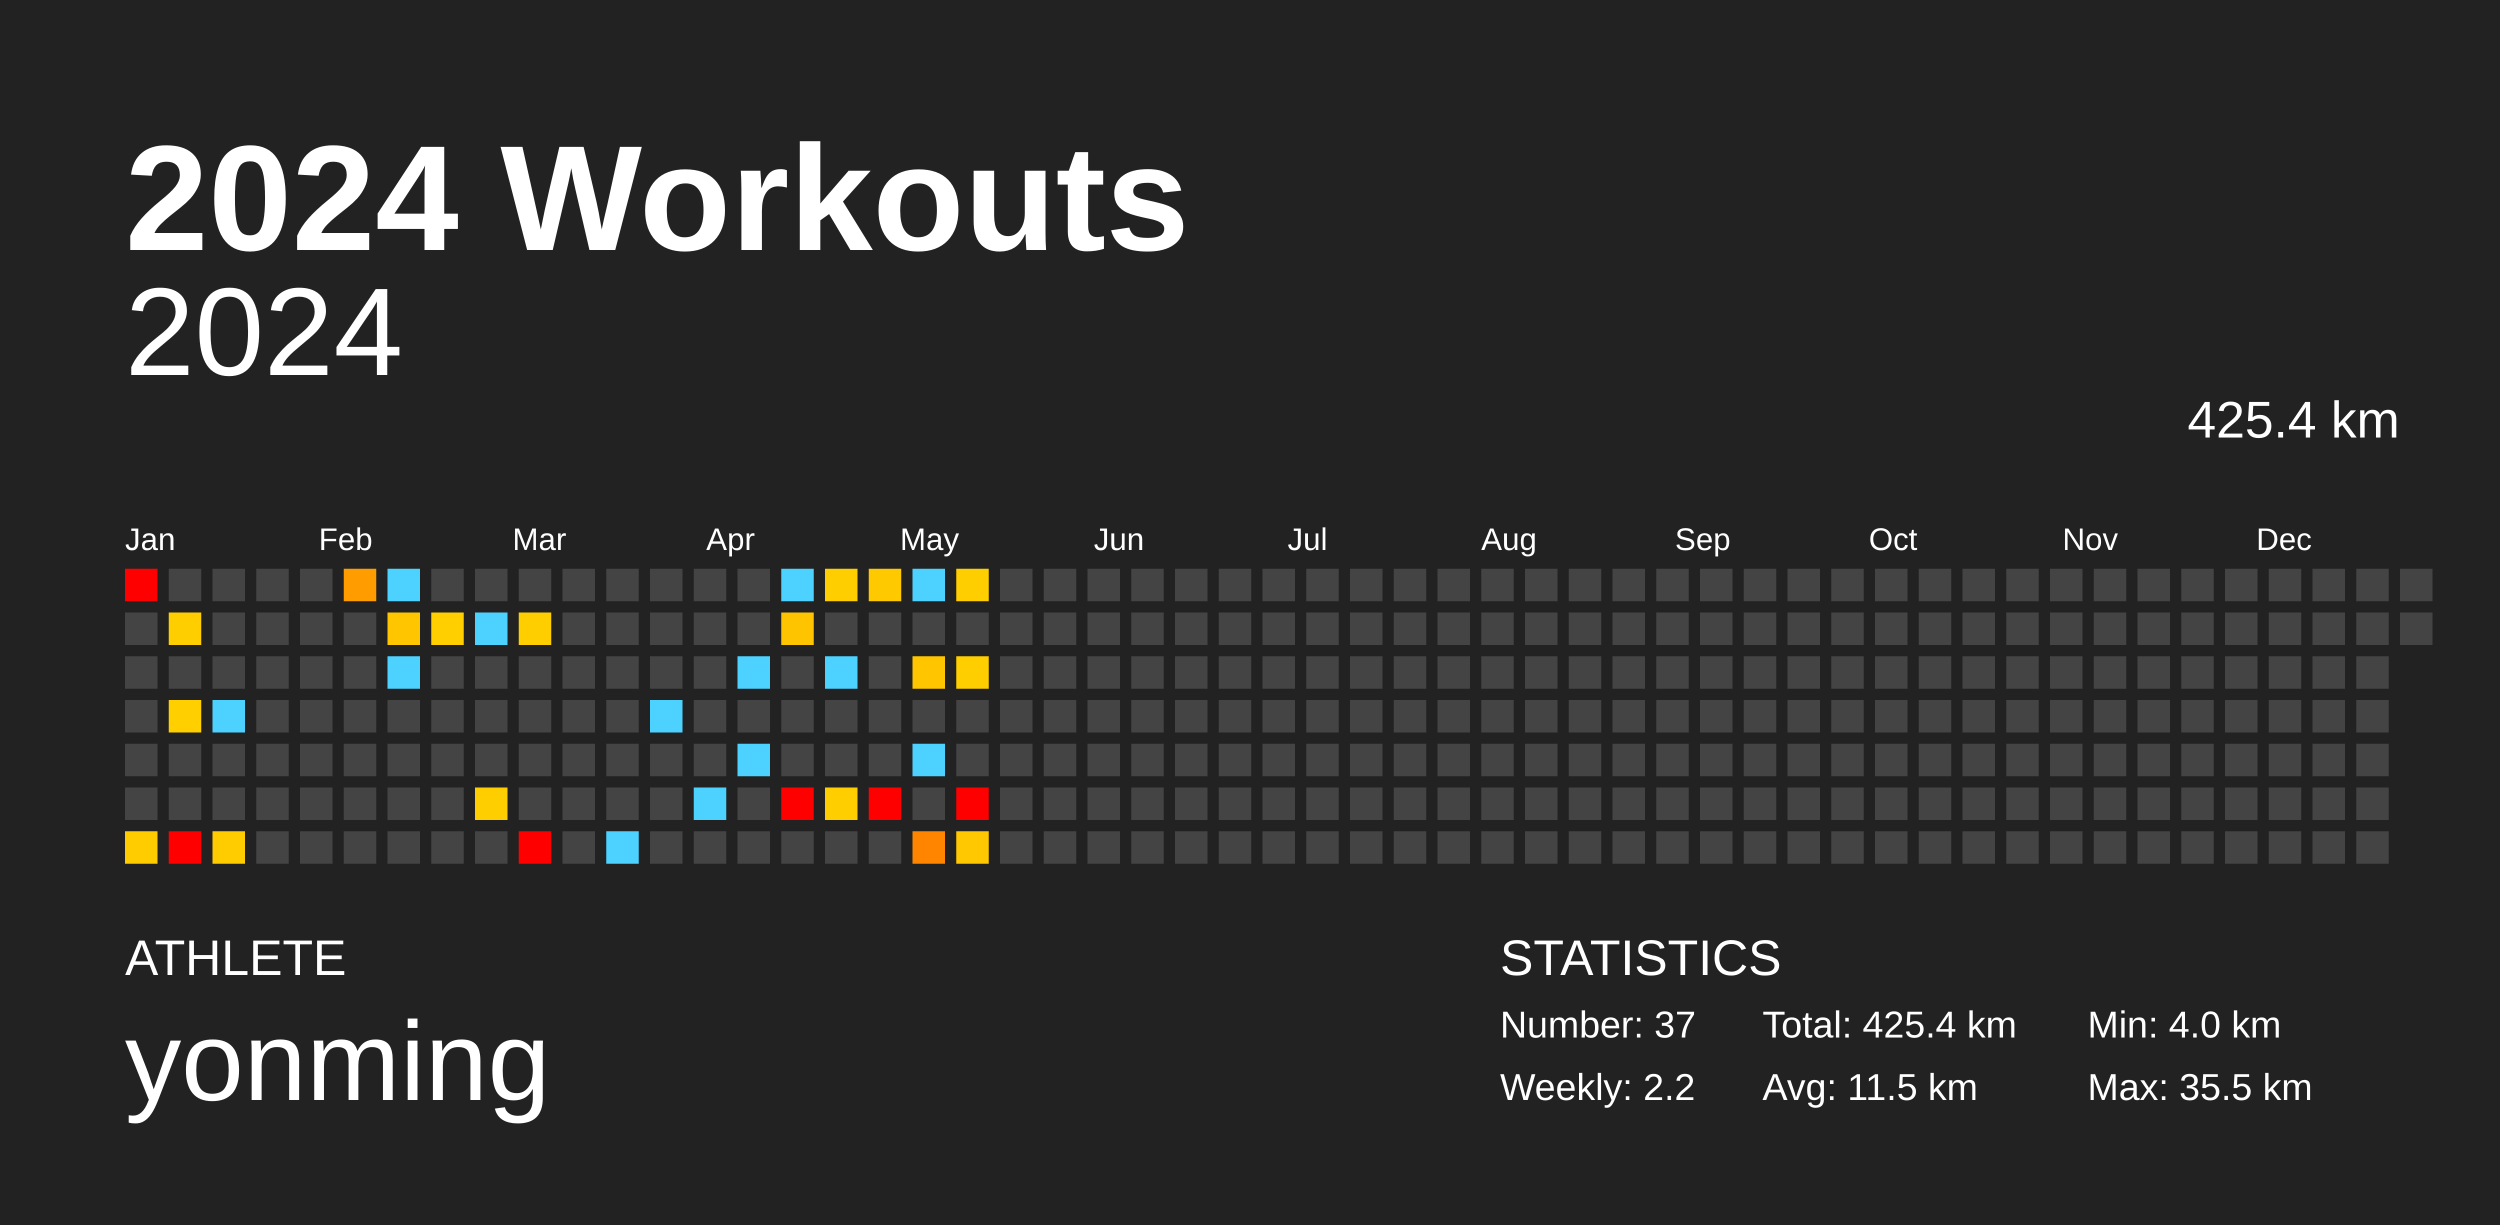
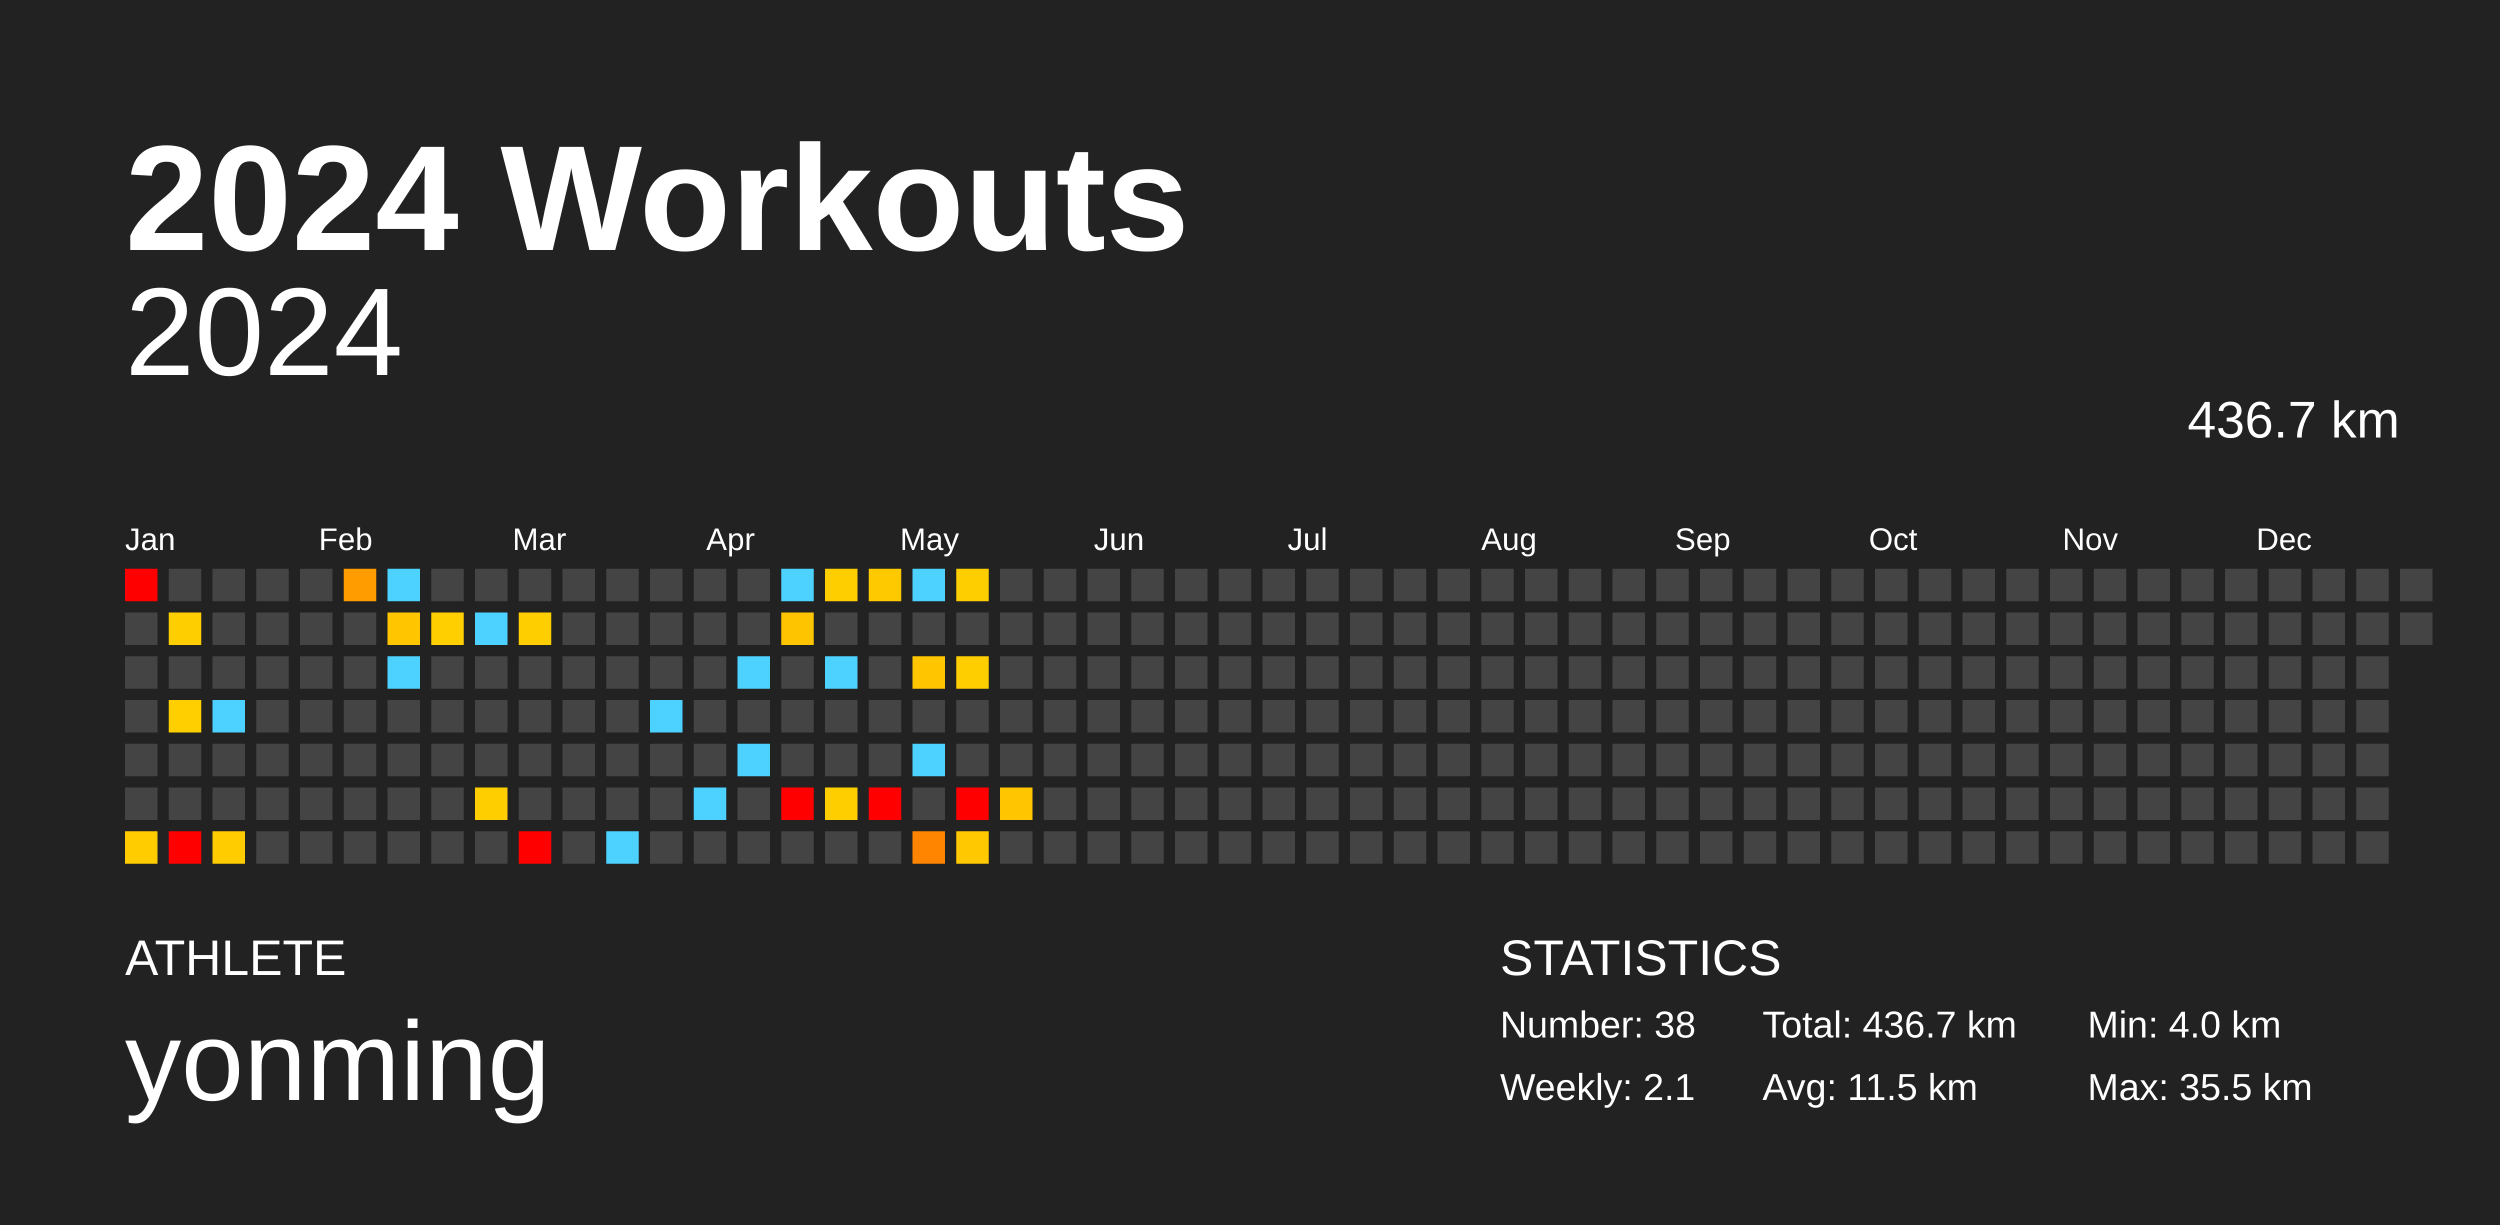
<svg xmlns="http://www.w3.org/2000/svg" baseProfile="full" height="98mm" version="1.1" viewBox="0,0,200,98" width="200mm">
  <defs />
  <rect fill="#222222" height="98" width="200" x="0" y="0" />
  <text fill="#FFFFFF" style="font-size:12px; font-family:Arial; font-weight:bold;" x="10" y="20">2024 Workouts</text>
  <text fill="#FFFFFF" style="font-size:4px; font-family:Arial" x="10" y="78">ATHLETE</text>
  <text fill="#FFFFFF" style="font-size:9px; font-family:Arial" x="10" y="88">yonming</text>
  <text fill="#FFFFFF" style="font-size:4px; font-family:Arial" x="120" y="78">STATISTICS</text>
-   <text fill="#FFFFFF" style="font-size:3px; font-family:Arial" x="120" y="83">Number: 37</text>
-   <text fill="#FFFFFF" style="font-size:3px; font-family:Arial" x="120" y="88">Weekly: 2.2</text>
-   <text fill="#FFFFFF" style="font-size:3px; font-family:Arial" x="141" y="83">Total: 425.4 km</text>
+   <text fill="#FFFFFF" style="font-size:3px; font-family:Arial" x="120" y="83">Number: 38</text>
+   <text fill="#FFFFFF" style="font-size:3px; font-family:Arial" x="120" y="88">Weekly: 2.1</text>
+   <text fill="#FFFFFF" style="font-size:3px; font-family:Arial" x="141" y="83">Total: 436.7 km</text>
  <text fill="#FFFFFF" style="font-size:3px; font-family:Arial" x="141" y="88">Avg: 11.5 km</text>
  <text fill="#FFFFFF" style="font-size:3px; font-family:Arial" x="167" y="83">Min: 4.0 km</text>
  <text fill="#FFFFFF" style="font-size:3px; font-family:Arial" x="167" y="88">Max: 35.5 km</text>
  <text alignment-baseline="hanging" fill="#FFFFFF" style="font-size:10.0px; font-family:Arial;" x="10" y="30">2024</text>
-   <text alignment-baseline="hanging" fill="#FFFFFF" style="font-size:4.125px; font-family:Arial;" x="175" y="35">425.4 km</text>
+   <text alignment-baseline="hanging" fill="#FFFFFF" style="font-size:4.125px; font-family:Arial;" x="175" y="35">436.7 km</text>
  <text fill="#FFFFFF" style="font-size:2.5px; font-family:Arial" x="10.0" y="44">Jan</text>
  <text fill="#FFFFFF" style="font-size:2.5px; font-family:Arial" x="25.5" y="44">Feb</text>
  <text fill="#FFFFFF" style="font-size:2.5px; font-family:Arial" x="41.0" y="44">Mar</text>
  <text fill="#FFFFFF" style="font-size:2.5px; font-family:Arial" x="56.5" y="44">Apr</text>
  <text fill="#FFFFFF" style="font-size:2.5px; font-family:Arial" x="72.0" y="44">May</text>
  <text fill="#FFFFFF" style="font-size:2.5px; font-family:Arial" x="87.5" y="44">Jun</text>
  <text fill="#FFFFFF" style="font-size:2.5px; font-family:Arial" x="103.0" y="44">Jul</text>
  <text fill="#FFFFFF" style="font-size:2.5px; font-family:Arial" x="118.5" y="44">Aug</text>
  <text fill="#FFFFFF" style="font-size:2.5px; font-family:Arial" x="134.0" y="44">Sep</text>
  <text fill="#FFFFFF" style="font-size:2.5px; font-family:Arial" x="149.5" y="44">Oct</text>
  <text fill="#FFFFFF" style="font-size:2.5px; font-family:Arial" x="165.0" y="44">Nov</text>
  <text fill="#FFFFFF" style="font-size:2.5px; font-family:Arial" x="180.5" y="44">Dec</text>
  <rect fill="red" height="2.6" width="2.6" x="10.0" y="45.5" />
  <rect fill="#444444" height="2.6" width="2.6" x="10.0" y="49.0" />
  <rect fill="#444444" height="2.6" width="2.6" x="10.0" y="52.5" />
  <rect fill="#444444" height="2.6" width="2.6" x="10.0" y="56.0" />
  <rect fill="#444444" height="2.6" width="2.6" x="10.0" y="59.5" />
  <rect fill="#444444" height="2.6" width="2.6" x="10.0" y="63.0" />
  <rect fill="#ffcc00" height="2.6" width="2.6" x="10.0" y="66.5" />
  <rect fill="#444444" height="2.6" width="2.6" x="13.5" y="45.5" />
  <rect fill="#ffce00" height="2.6" width="2.6" x="13.5" y="49.0" />
  <rect fill="#444444" height="2.6" width="2.6" x="13.5" y="52.5" />
  <rect fill="#ffcf00" height="2.6" width="2.6" x="13.5" y="56.0" />
  <rect fill="#444444" height="2.6" width="2.6" x="13.5" y="59.5" />
  <rect fill="#444444" height="2.6" width="2.6" x="13.5" y="63.0" />
  <rect fill="red" height="2.6" width="2.6" x="13.5" y="66.5" />
  <rect fill="#444444" height="2.6" width="2.6" x="17.0" y="45.5" />
  <rect fill="#444444" height="2.6" width="2.6" x="17.0" y="49.0" />
  <rect fill="#444444" height="2.6" width="2.6" x="17.0" y="52.5" />
  <rect fill="#4dd2ff" height="2.6" width="2.6" x="17.0" y="56.0" />
  <rect fill="#444444" height="2.6" width="2.6" x="17.0" y="59.5" />
  <rect fill="#444444" height="2.6" width="2.6" x="17.0" y="63.0" />
  <rect fill="#ffcc00" height="2.6" width="2.6" x="17.0" y="66.5" />
  <rect fill="#444444" height="2.6" width="2.6" x="20.5" y="45.5" />
  <rect fill="#444444" height="2.6" width="2.6" x="20.5" y="49.0" />
  <rect fill="#444444" height="2.6" width="2.6" x="20.5" y="52.5" />
  <rect fill="#444444" height="2.6" width="2.6" x="20.5" y="56.0" />
  <rect fill="#444444" height="2.6" width="2.6" x="20.5" y="59.5" />
  <rect fill="#444444" height="2.6" width="2.6" x="20.5" y="63.0" />
  <rect fill="#444444" height="2.6" width="2.6" x="20.5" y="66.5" />
  <rect fill="#444444" height="2.6" width="2.6" x="24.0" y="45.5" />
  <rect fill="#444444" height="2.6" width="2.6" x="24.0" y="49.0" />
  <rect fill="#444444" height="2.6" width="2.6" x="24.0" y="52.5" />
  <rect fill="#444444" height="2.6" width="2.6" x="24.0" y="56.0" />
  <rect fill="#444444" height="2.6" width="2.6" x="24.0" y="59.5" />
  <rect fill="#444444" height="2.6" width="2.6" x="24.0" y="63.0" />
  <rect fill="#444444" height="2.6" width="2.6" x="24.0" y="66.5" />
  <rect fill="#ff9d00" height="2.6" width="2.6" x="27.5" y="45.5" />
  <rect fill="#444444" height="2.6" width="2.6" x="27.5" y="49.0" />
  <rect fill="#444444" height="2.6" width="2.6" x="27.5" y="52.5" />
  <rect fill="#444444" height="2.6" width="2.6" x="27.5" y="56.0" />
  <rect fill="#444444" height="2.6" width="2.6" x="27.5" y="59.5" />
  <rect fill="#444444" height="2.6" width="2.6" x="27.5" y="63.0" />
  <rect fill="#444444" height="2.6" width="2.6" x="27.5" y="66.5" />
  <rect fill="#4dd2ff" height="2.6" width="2.6" x="31.0" y="45.5" />
  <rect fill="#ffc600" height="2.6" width="2.6" x="31.0" y="49.0" />
  <rect fill="#4dd2ff" height="2.6" width="2.6" x="31.0" y="52.5" />
  <rect fill="#444444" height="2.6" width="2.6" x="31.0" y="56.0" />
  <rect fill="#444444" height="2.6" width="2.6" x="31.0" y="59.5" />
  <rect fill="#444444" height="2.6" width="2.6" x="31.0" y="63.0" />
  <rect fill="#444444" height="2.6" width="2.6" x="31.0" y="66.5" />
  <rect fill="#444444" height="2.6" width="2.6" x="34.5" y="45.5" />
  <rect fill="#ffcf00" height="2.6" width="2.6" x="34.5" y="49.0" />
  <rect fill="#444444" height="2.6" width="2.6" x="34.5" y="52.5" />
  <rect fill="#444444" height="2.6" width="2.6" x="34.5" y="56.0" />
  <rect fill="#444444" height="2.6" width="2.6" x="34.5" y="59.5" />
  <rect fill="#444444" height="2.6" width="2.6" x="34.5" y="63.0" />
  <rect fill="#444444" height="2.6" width="2.6" x="34.5" y="66.5" />
  <rect fill="#444444" height="2.6" width="2.6" x="38.0" y="45.5" />
  <rect fill="#4dd2ff" height="2.6" width="2.6" x="38.0" y="49.0" />
  <rect fill="#444444" height="2.6" width="2.6" x="38.0" y="52.5" />
  <rect fill="#444444" height="2.6" width="2.6" x="38.0" y="56.0" />
  <rect fill="#444444" height="2.6" width="2.6" x="38.0" y="59.5" />
  <rect fill="#ffce00" height="2.6" width="2.6" x="38.0" y="63.0" />
  <rect fill="#444444" height="2.6" width="2.6" x="38.0" y="66.5" />
  <rect fill="#444444" height="2.6" width="2.6" x="41.5" y="45.5" />
  <rect fill="#ffce00" height="2.6" width="2.6" x="41.5" y="49.0" />
  <rect fill="#444444" height="2.6" width="2.6" x="41.5" y="52.5" />
  <rect fill="#444444" height="2.6" width="2.6" x="41.5" y="56.0" />
  <rect fill="#444444" height="2.6" width="2.6" x="41.5" y="59.5" />
  <rect fill="#444444" height="2.6" width="2.6" x="41.5" y="63.0" />
  <rect fill="red" height="2.6" width="2.6" x="41.5" y="66.5" />
  <rect fill="#444444" height="2.6" width="2.6" x="45.0" y="45.5" />
  <rect fill="#444444" height="2.6" width="2.6" x="45.0" y="49.0" />
  <rect fill="#444444" height="2.6" width="2.6" x="45.0" y="52.5" />
  <rect fill="#444444" height="2.6" width="2.6" x="45.0" y="56.0" />
  <rect fill="#444444" height="2.6" width="2.6" x="45.0" y="59.5" />
  <rect fill="#444444" height="2.6" width="2.6" x="45.0" y="63.0" />
  <rect fill="#444444" height="2.6" width="2.6" x="45.0" y="66.5" />
  <rect fill="#444444" height="2.6" width="2.6" x="48.5" y="45.5" />
  <rect fill="#444444" height="2.6" width="2.6" x="48.5" y="49.0" />
  <rect fill="#444444" height="2.6" width="2.6" x="48.5" y="52.5" />
  <rect fill="#444444" height="2.6" width="2.6" x="48.5" y="56.0" />
  <rect fill="#444444" height="2.6" width="2.6" x="48.5" y="59.5" />
  <rect fill="#444444" height="2.6" width="2.6" x="48.5" y="63.0" />
  <rect fill="#4dd2ff" height="2.6" width="2.6" x="48.5" y="66.5" />
  <rect fill="#444444" height="2.6" width="2.6" x="52.0" y="45.5" />
  <rect fill="#444444" height="2.6" width="2.6" x="52.0" y="49.0" />
  <rect fill="#444444" height="2.6" width="2.6" x="52.0" y="52.5" />
  <rect fill="#4dd2ff" height="2.6" width="2.6" x="52.0" y="56.0" />
  <rect fill="#444444" height="2.6" width="2.6" x="52.0" y="59.5" />
  <rect fill="#444444" height="2.6" width="2.6" x="52.0" y="63.0" />
  <rect fill="#444444" height="2.6" width="2.6" x="52.0" y="66.5" />
  <rect fill="#444444" height="2.6" width="2.6" x="55.5" y="45.5" />
  <rect fill="#444444" height="2.6" width="2.6" x="55.5" y="49.0" />
  <rect fill="#444444" height="2.6" width="2.6" x="55.5" y="52.5" />
  <rect fill="#444444" height="2.6" width="2.6" x="55.5" y="56.0" />
  <rect fill="#444444" height="2.6" width="2.6" x="55.5" y="59.5" />
  <rect fill="#4dd2ff" height="2.6" width="2.6" x="55.5" y="63.0" />
  <rect fill="#444444" height="2.6" width="2.6" x="55.5" y="66.5" />
  <rect fill="#444444" height="2.6" width="2.6" x="59.0" y="45.5" />
  <rect fill="#444444" height="2.6" width="2.6" x="59.0" y="49.0" />
  <rect fill="#4dd2ff" height="2.6" width="2.6" x="59.0" y="52.5" />
  <rect fill="#444444" height="2.6" width="2.6" x="59.0" y="56.0" />
  <rect fill="#4dd2ff" height="2.6" width="2.6" x="59.0" y="59.5" />
  <rect fill="#444444" height="2.6" width="2.6" x="59.0" y="63.0" />
  <rect fill="#444444" height="2.6" width="2.6" x="59.0" y="66.5" />
  <rect fill="#4dd2ff" height="2.6" width="2.6" x="62.5" y="45.5" />
  <rect fill="#ffc400" height="2.6" width="2.6" x="62.5" y="49.0" />
  <rect fill="#444444" height="2.6" width="2.6" x="62.5" y="52.5" />
  <rect fill="#444444" height="2.6" width="2.6" x="62.5" y="56.0" />
  <rect fill="#444444" height="2.6" width="2.6" x="62.5" y="59.5" />
  <rect fill="red" height="2.6" width="2.6" x="62.5" y="63.0" />
  <rect fill="#444444" height="2.6" width="2.6" x="62.5" y="66.5" />
  <rect fill="#ffce00" height="2.6" width="2.6" x="66.0" y="45.5" />
  <rect fill="#444444" height="2.6" width="2.6" x="66.0" y="49.0" />
  <rect fill="#4dd2ff" height="2.6" width="2.6" x="66.0" y="52.5" />
  <rect fill="#444444" height="2.6" width="2.6" x="66.0" y="56.0" />
  <rect fill="#444444" height="2.6" width="2.6" x="66.0" y="59.5" />
  <rect fill="#ffce00" height="2.6" width="2.6" x="66.0" y="63.0" />
  <rect fill="#444444" height="2.6" width="2.6" x="66.0" y="66.5" />
  <rect fill="#ffc900" height="2.6" width="2.6" x="69.5" y="45.5" />
  <rect fill="#444444" height="2.6" width="2.6" x="69.5" y="49.0" />
  <rect fill="#444444" height="2.6" width="2.6" x="69.5" y="52.5" />
  <rect fill="#444444" height="2.6" width="2.6" x="69.5" y="56.0" />
  <rect fill="#444444" height="2.6" width="2.6" x="69.5" y="59.5" />
  <rect fill="red" height="2.6" width="2.6" x="69.5" y="63.0" />
  <rect fill="#444444" height="2.6" width="2.6" x="69.5" y="66.5" />
  <rect fill="#4dd2ff" height="2.6" width="2.6" x="73.0" y="45.5" />
  <rect fill="#444444" height="2.6" width="2.6" x="73.0" y="49.0" />
  <rect fill="#ffc600" height="2.6" width="2.6" x="73.0" y="52.5" />
  <rect fill="#444444" height="2.6" width="2.6" x="73.0" y="56.0" />
  <rect fill="#4dd2ff" height="2.6" width="2.6" x="73.0" y="59.5" />
  <rect fill="#444444" height="2.6" width="2.6" x="73.0" y="63.0" />
  <rect fill="#ff8500" height="2.6" width="2.6" x="73.0" y="66.5" />
  <rect fill="#ffce00" height="2.6" width="2.6" x="76.5" y="45.5" />
  <rect fill="#444444" height="2.6" width="2.6" x="76.5" y="49.0" />
  <rect fill="#ffce00" height="2.6" width="2.6" x="76.5" y="52.5" />
  <rect fill="#444444" height="2.6" width="2.6" x="76.5" y="56.0" />
  <rect fill="#444444" height="2.6" width="2.6" x="76.5" y="59.5" />
  <rect fill="red" height="2.6" width="2.6" x="76.5" y="63.0" />
  <rect fill="#ffc800" height="2.6" width="2.6" x="76.5" y="66.5" />
  <rect fill="#444444" height="2.6" width="2.6" x="80.0" y="45.5" />
  <rect fill="#444444" height="2.6" width="2.6" x="80.0" y="49.0" />
  <rect fill="#444444" height="2.6" width="2.6" x="80.0" y="52.5" />
  <rect fill="#444444" height="2.6" width="2.6" x="80.0" y="56.0" />
  <rect fill="#444444" height="2.6" width="2.6" x="80.0" y="59.5" />
-   <rect fill="#444444" height="2.6" width="2.6" x="80.0" y="63.0" />
+   <rect fill="#ffc500" height="2.6" width="2.6" x="80.0" y="63.0" />
  <rect fill="#444444" height="2.6" width="2.6" x="80.0" y="66.5" />
  <rect fill="#444444" height="2.6" width="2.6" x="83.5" y="45.5" />
  <rect fill="#444444" height="2.6" width="2.6" x="83.5" y="49.0" />
  <rect fill="#444444" height="2.6" width="2.6" x="83.5" y="52.5" />
  <rect fill="#444444" height="2.6" width="2.6" x="83.5" y="56.0" />
  <rect fill="#444444" height="2.6" width="2.6" x="83.5" y="59.5" />
  <rect fill="#444444" height="2.6" width="2.6" x="83.5" y="63.0" />
  <rect fill="#444444" height="2.6" width="2.6" x="83.5" y="66.5" />
  <rect fill="#444444" height="2.6" width="2.6" x="87.0" y="45.5" />
  <rect fill="#444444" height="2.6" width="2.6" x="87.0" y="49.0" />
  <rect fill="#444444" height="2.6" width="2.6" x="87.0" y="52.5" />
  <rect fill="#444444" height="2.6" width="2.6" x="87.0" y="56.0" />
  <rect fill="#444444" height="2.6" width="2.6" x="87.0" y="59.5" />
  <rect fill="#444444" height="2.6" width="2.6" x="87.0" y="63.0" />
  <rect fill="#444444" height="2.6" width="2.6" x="87.0" y="66.5" />
  <rect fill="#444444" height="2.6" width="2.6" x="90.5" y="45.5" />
  <rect fill="#444444" height="2.6" width="2.6" x="90.5" y="49.0" />
  <rect fill="#444444" height="2.6" width="2.6" x="90.5" y="52.5" />
  <rect fill="#444444" height="2.6" width="2.6" x="90.5" y="56.0" />
  <rect fill="#444444" height="2.6" width="2.6" x="90.5" y="59.5" />
  <rect fill="#444444" height="2.6" width="2.6" x="90.5" y="63.0" />
  <rect fill="#444444" height="2.6" width="2.6" x="90.5" y="66.5" />
  <rect fill="#444444" height="2.6" width="2.6" x="94.0" y="45.5" />
  <rect fill="#444444" height="2.6" width="2.6" x="94.0" y="49.0" />
  <rect fill="#444444" height="2.6" width="2.6" x="94.0" y="52.5" />
  <rect fill="#444444" height="2.6" width="2.6" x="94.0" y="56.0" />
  <rect fill="#444444" height="2.6" width="2.6" x="94.0" y="59.5" />
  <rect fill="#444444" height="2.6" width="2.6" x="94.0" y="63.0" />
  <rect fill="#444444" height="2.6" width="2.6" x="94.0" y="66.5" />
  <rect fill="#444444" height="2.6" width="2.6" x="97.5" y="45.5" />
  <rect fill="#444444" height="2.6" width="2.6" x="97.5" y="49.0" />
  <rect fill="#444444" height="2.6" width="2.6" x="97.5" y="52.5" />
  <rect fill="#444444" height="2.6" width="2.6" x="97.5" y="56.0" />
  <rect fill="#444444" height="2.6" width="2.6" x="97.5" y="59.5" />
  <rect fill="#444444" height="2.6" width="2.6" x="97.5" y="63.0" />
  <rect fill="#444444" height="2.6" width="2.6" x="97.5" y="66.5" />
  <rect fill="#444444" height="2.6" width="2.6" x="101.0" y="45.5" />
  <rect fill="#444444" height="2.6" width="2.6" x="101.0" y="49.0" />
  <rect fill="#444444" height="2.6" width="2.6" x="101.0" y="52.5" />
  <rect fill="#444444" height="2.6" width="2.6" x="101.0" y="56.0" />
  <rect fill="#444444" height="2.6" width="2.6" x="101.0" y="59.5" />
  <rect fill="#444444" height="2.6" width="2.6" x="101.0" y="63.0" />
  <rect fill="#444444" height="2.6" width="2.6" x="101.0" y="66.5" />
  <rect fill="#444444" height="2.6" width="2.6" x="104.5" y="45.5" />
  <rect fill="#444444" height="2.6" width="2.6" x="104.5" y="49.0" />
  <rect fill="#444444" height="2.6" width="2.6" x="104.5" y="52.5" />
  <rect fill="#444444" height="2.6" width="2.6" x="104.5" y="56.0" />
  <rect fill="#444444" height="2.6" width="2.6" x="104.5" y="59.5" />
  <rect fill="#444444" height="2.6" width="2.6" x="104.5" y="63.0" />
  <rect fill="#444444" height="2.6" width="2.6" x="104.5" y="66.5" />
  <rect fill="#444444" height="2.6" width="2.6" x="108.0" y="45.5" />
  <rect fill="#444444" height="2.6" width="2.6" x="108.0" y="49.0" />
  <rect fill="#444444" height="2.6" width="2.6" x="108.0" y="52.5" />
  <rect fill="#444444" height="2.6" width="2.6" x="108.0" y="56.0" />
  <rect fill="#444444" height="2.6" width="2.6" x="108.0" y="59.5" />
  <rect fill="#444444" height="2.6" width="2.6" x="108.0" y="63.0" />
  <rect fill="#444444" height="2.6" width="2.6" x="108.0" y="66.5" />
  <rect fill="#444444" height="2.6" width="2.6" x="111.5" y="45.5" />
  <rect fill="#444444" height="2.6" width="2.6" x="111.5" y="49.0" />
  <rect fill="#444444" height="2.6" width="2.6" x="111.5" y="52.5" />
  <rect fill="#444444" height="2.6" width="2.6" x="111.5" y="56.0" />
  <rect fill="#444444" height="2.6" width="2.6" x="111.5" y="59.5" />
  <rect fill="#444444" height="2.6" width="2.6" x="111.5" y="63.0" />
  <rect fill="#444444" height="2.6" width="2.6" x="111.5" y="66.5" />
  <rect fill="#444444" height="2.6" width="2.6" x="115.0" y="45.5" />
  <rect fill="#444444" height="2.6" width="2.6" x="115.0" y="49.0" />
  <rect fill="#444444" height="2.6" width="2.6" x="115.0" y="52.5" />
  <rect fill="#444444" height="2.6" width="2.6" x="115.0" y="56.0" />
  <rect fill="#444444" height="2.6" width="2.6" x="115.0" y="59.5" />
  <rect fill="#444444" height="2.6" width="2.6" x="115.0" y="63.0" />
  <rect fill="#444444" height="2.6" width="2.6" x="115.0" y="66.5" />
  <rect fill="#444444" height="2.6" width="2.6" x="118.5" y="45.5" />
  <rect fill="#444444" height="2.6" width="2.6" x="118.5" y="49.0" />
  <rect fill="#444444" height="2.6" width="2.6" x="118.5" y="52.5" />
  <rect fill="#444444" height="2.6" width="2.6" x="118.5" y="56.0" />
  <rect fill="#444444" height="2.6" width="2.6" x="118.5" y="59.5" />
  <rect fill="#444444" height="2.6" width="2.6" x="118.5" y="63.0" />
  <rect fill="#444444" height="2.6" width="2.6" x="118.5" y="66.5" />
  <rect fill="#444444" height="2.6" width="2.6" x="122.0" y="45.5" />
  <rect fill="#444444" height="2.6" width="2.6" x="122.0" y="49.0" />
  <rect fill="#444444" height="2.6" width="2.6" x="122.0" y="52.5" />
  <rect fill="#444444" height="2.6" width="2.6" x="122.0" y="56.0" />
  <rect fill="#444444" height="2.6" width="2.6" x="122.0" y="59.5" />
  <rect fill="#444444" height="2.6" width="2.6" x="122.0" y="63.0" />
  <rect fill="#444444" height="2.6" width="2.6" x="122.0" y="66.5" />
  <rect fill="#444444" height="2.6" width="2.6" x="125.5" y="45.5" />
  <rect fill="#444444" height="2.6" width="2.6" x="125.5" y="49.0" />
  <rect fill="#444444" height="2.6" width="2.6" x="125.5" y="52.5" />
  <rect fill="#444444" height="2.6" width="2.6" x="125.5" y="56.0" />
  <rect fill="#444444" height="2.6" width="2.6" x="125.5" y="59.5" />
  <rect fill="#444444" height="2.6" width="2.6" x="125.5" y="63.0" />
  <rect fill="#444444" height="2.6" width="2.6" x="125.5" y="66.5" />
  <rect fill="#444444" height="2.6" width="2.6" x="129.0" y="45.5" />
  <rect fill="#444444" height="2.6" width="2.6" x="129.0" y="49.0" />
  <rect fill="#444444" height="2.6" width="2.6" x="129.0" y="52.5" />
  <rect fill="#444444" height="2.6" width="2.6" x="129.0" y="56.0" />
  <rect fill="#444444" height="2.6" width="2.6" x="129.0" y="59.5" />
  <rect fill="#444444" height="2.6" width="2.6" x="129.0" y="63.0" />
  <rect fill="#444444" height="2.6" width="2.6" x="129.0" y="66.5" />
  <rect fill="#444444" height="2.6" width="2.6" x="132.5" y="45.5" />
  <rect fill="#444444" height="2.6" width="2.6" x="132.5" y="49.0" />
  <rect fill="#444444" height="2.6" width="2.6" x="132.5" y="52.5" />
  <rect fill="#444444" height="2.6" width="2.6" x="132.5" y="56.0" />
  <rect fill="#444444" height="2.6" width="2.6" x="132.5" y="59.5" />
  <rect fill="#444444" height="2.6" width="2.6" x="132.5" y="63.0" />
  <rect fill="#444444" height="2.6" width="2.6" x="132.5" y="66.5" />
  <rect fill="#444444" height="2.6" width="2.6" x="136.0" y="45.5" />
  <rect fill="#444444" height="2.6" width="2.6" x="136.0" y="49.0" />
  <rect fill="#444444" height="2.6" width="2.6" x="136.0" y="52.5" />
  <rect fill="#444444" height="2.6" width="2.6" x="136.0" y="56.0" />
  <rect fill="#444444" height="2.6" width="2.6" x="136.0" y="59.5" />
  <rect fill="#444444" height="2.6" width="2.6" x="136.0" y="63.0" />
  <rect fill="#444444" height="2.6" width="2.6" x="136.0" y="66.5" />
  <rect fill="#444444" height="2.6" width="2.6" x="139.5" y="45.5" />
  <rect fill="#444444" height="2.6" width="2.6" x="139.5" y="49.0" />
  <rect fill="#444444" height="2.6" width="2.6" x="139.5" y="52.5" />
  <rect fill="#444444" height="2.6" width="2.6" x="139.5" y="56.0" />
  <rect fill="#444444" height="2.6" width="2.6" x="139.5" y="59.5" />
  <rect fill="#444444" height="2.6" width="2.6" x="139.5" y="63.0" />
  <rect fill="#444444" height="2.6" width="2.6" x="139.5" y="66.5" />
  <rect fill="#444444" height="2.6" width="2.6" x="143.0" y="45.5" />
  <rect fill="#444444" height="2.6" width="2.6" x="143.0" y="49.0" />
  <rect fill="#444444" height="2.6" width="2.6" x="143.0" y="52.5" />
  <rect fill="#444444" height="2.6" width="2.6" x="143.0" y="56.0" />
  <rect fill="#444444" height="2.6" width="2.6" x="143.0" y="59.5" />
  <rect fill="#444444" height="2.6" width="2.6" x="143.0" y="63.0" />
  <rect fill="#444444" height="2.6" width="2.6" x="143.0" y="66.5" />
  <rect fill="#444444" height="2.6" width="2.6" x="146.5" y="45.5" />
  <rect fill="#444444" height="2.6" width="2.6" x="146.5" y="49.0" />
  <rect fill="#444444" height="2.6" width="2.6" x="146.5" y="52.5" />
  <rect fill="#444444" height="2.6" width="2.6" x="146.5" y="56.0" />
  <rect fill="#444444" height="2.6" width="2.6" x="146.5" y="59.5" />
  <rect fill="#444444" height="2.6" width="2.6" x="146.5" y="63.0" />
  <rect fill="#444444" height="2.6" width="2.6" x="146.5" y="66.5" />
  <rect fill="#444444" height="2.6" width="2.6" x="150.0" y="45.5" />
  <rect fill="#444444" height="2.6" width="2.6" x="150.0" y="49.0" />
  <rect fill="#444444" height="2.6" width="2.6" x="150.0" y="52.5" />
  <rect fill="#444444" height="2.6" width="2.6" x="150.0" y="56.0" />
  <rect fill="#444444" height="2.6" width="2.6" x="150.0" y="59.5" />
  <rect fill="#444444" height="2.6" width="2.6" x="150.0" y="63.0" />
  <rect fill="#444444" height="2.6" width="2.6" x="150.0" y="66.5" />
  <rect fill="#444444" height="2.6" width="2.6" x="153.5" y="45.5" />
  <rect fill="#444444" height="2.6" width="2.6" x="153.5" y="49.0" />
  <rect fill="#444444" height="2.6" width="2.6" x="153.5" y="52.5" />
  <rect fill="#444444" height="2.6" width="2.6" x="153.5" y="56.0" />
  <rect fill="#444444" height="2.6" width="2.6" x="153.5" y="59.5" />
  <rect fill="#444444" height="2.6" width="2.6" x="153.5" y="63.0" />
  <rect fill="#444444" height="2.6" width="2.6" x="153.5" y="66.5" />
  <rect fill="#444444" height="2.6" width="2.6" x="157.0" y="45.5" />
  <rect fill="#444444" height="2.6" width="2.6" x="157.0" y="49.0" />
  <rect fill="#444444" height="2.6" width="2.6" x="157.0" y="52.5" />
  <rect fill="#444444" height="2.6" width="2.6" x="157.0" y="56.0" />
  <rect fill="#444444" height="2.6" width="2.6" x="157.0" y="59.5" />
  <rect fill="#444444" height="2.6" width="2.6" x="157.0" y="63.0" />
  <rect fill="#444444" height="2.6" width="2.6" x="157.0" y="66.5" />
  <rect fill="#444444" height="2.6" width="2.6" x="160.5" y="45.5" />
  <rect fill="#444444" height="2.6" width="2.6" x="160.5" y="49.0" />
  <rect fill="#444444" height="2.6" width="2.6" x="160.5" y="52.5" />
  <rect fill="#444444" height="2.6" width="2.6" x="160.5" y="56.0" />
  <rect fill="#444444" height="2.6" width="2.6" x="160.5" y="59.5" />
  <rect fill="#444444" height="2.6" width="2.6" x="160.5" y="63.0" />
  <rect fill="#444444" height="2.6" width="2.6" x="160.5" y="66.5" />
  <rect fill="#444444" height="2.6" width="2.6" x="164.0" y="45.5" />
  <rect fill="#444444" height="2.6" width="2.6" x="164.0" y="49.0" />
  <rect fill="#444444" height="2.6" width="2.6" x="164.0" y="52.5" />
  <rect fill="#444444" height="2.6" width="2.6" x="164.0" y="56.0" />
  <rect fill="#444444" height="2.6" width="2.6" x="164.0" y="59.5" />
  <rect fill="#444444" height="2.6" width="2.6" x="164.0" y="63.0" />
  <rect fill="#444444" height="2.6" width="2.6" x="164.0" y="66.5" />
  <rect fill="#444444" height="2.6" width="2.6" x="167.5" y="45.5" />
  <rect fill="#444444" height="2.6" width="2.6" x="167.5" y="49.0" />
  <rect fill="#444444" height="2.6" width="2.6" x="167.5" y="52.5" />
  <rect fill="#444444" height="2.6" width="2.6" x="167.5" y="56.0" />
  <rect fill="#444444" height="2.6" width="2.6" x="167.5" y="59.5" />
  <rect fill="#444444" height="2.6" width="2.6" x="167.5" y="63.0" />
  <rect fill="#444444" height="2.6" width="2.6" x="167.5" y="66.5" />
  <rect fill="#444444" height="2.6" width="2.6" x="171.0" y="45.5" />
  <rect fill="#444444" height="2.6" width="2.6" x="171.0" y="49.0" />
  <rect fill="#444444" height="2.6" width="2.6" x="171.0" y="52.5" />
  <rect fill="#444444" height="2.6" width="2.6" x="171.0" y="56.0" />
  <rect fill="#444444" height="2.6" width="2.6" x="171.0" y="59.5" />
  <rect fill="#444444" height="2.6" width="2.6" x="171.0" y="63.0" />
  <rect fill="#444444" height="2.6" width="2.6" x="171.0" y="66.5" />
  <rect fill="#444444" height="2.6" width="2.6" x="174.5" y="45.5" />
  <rect fill="#444444" height="2.6" width="2.6" x="174.5" y="49.0" />
  <rect fill="#444444" height="2.6" width="2.6" x="174.5" y="52.5" />
  <rect fill="#444444" height="2.6" width="2.6" x="174.5" y="56.0" />
  <rect fill="#444444" height="2.6" width="2.6" x="174.5" y="59.5" />
  <rect fill="#444444" height="2.6" width="2.6" x="174.5" y="63.0" />
  <rect fill="#444444" height="2.6" width="2.6" x="174.5" y="66.5" />
  <rect fill="#444444" height="2.6" width="2.6" x="178.0" y="45.5" />
  <rect fill="#444444" height="2.6" width="2.6" x="178.0" y="49.0" />
  <rect fill="#444444" height="2.6" width="2.6" x="178.0" y="52.5" />
  <rect fill="#444444" height="2.6" width="2.6" x="178.0" y="56.0" />
  <rect fill="#444444" height="2.6" width="2.6" x="178.0" y="59.5" />
  <rect fill="#444444" height="2.6" width="2.6" x="178.0" y="63.0" />
  <rect fill="#444444" height="2.6" width="2.6" x="178.0" y="66.5" />
  <rect fill="#444444" height="2.6" width="2.6" x="181.5" y="45.5" />
  <rect fill="#444444" height="2.6" width="2.6" x="181.5" y="49.0" />
  <rect fill="#444444" height="2.6" width="2.6" x="181.5" y="52.5" />
  <rect fill="#444444" height="2.6" width="2.6" x="181.5" y="56.0" />
  <rect fill="#444444" height="2.6" width="2.6" x="181.5" y="59.5" />
  <rect fill="#444444" height="2.6" width="2.6" x="181.5" y="63.0" />
  <rect fill="#444444" height="2.6" width="2.6" x="181.5" y="66.5" />
  <rect fill="#444444" height="2.6" width="2.6" x="185.0" y="45.5" />
  <rect fill="#444444" height="2.6" width="2.6" x="185.0" y="49.0" />
  <rect fill="#444444" height="2.6" width="2.6" x="185.0" y="52.5" />
  <rect fill="#444444" height="2.6" width="2.6" x="185.0" y="56.0" />
  <rect fill="#444444" height="2.6" width="2.6" x="185.0" y="59.5" />
  <rect fill="#444444" height="2.6" width="2.6" x="185.0" y="63.0" />
  <rect fill="#444444" height="2.6" width="2.6" x="185.0" y="66.5" />
  <rect fill="#444444" height="2.6" width="2.6" x="188.5" y="45.5" />
  <rect fill="#444444" height="2.6" width="2.6" x="188.5" y="49.0" />
  <rect fill="#444444" height="2.6" width="2.6" x="188.5" y="52.5" />
  <rect fill="#444444" height="2.6" width="2.6" x="188.5" y="56.0" />
  <rect fill="#444444" height="2.6" width="2.6" x="188.5" y="59.5" />
  <rect fill="#444444" height="2.6" width="2.6" x="188.5" y="63.0" />
  <rect fill="#444444" height="2.6" width="2.6" x="188.5" y="66.5" />
  <rect fill="#444444" height="2.6" width="2.6" x="192.0" y="45.5" />
  <rect fill="#444444" height="2.6" width="2.6" x="192.0" y="49.0" />
</svg>
